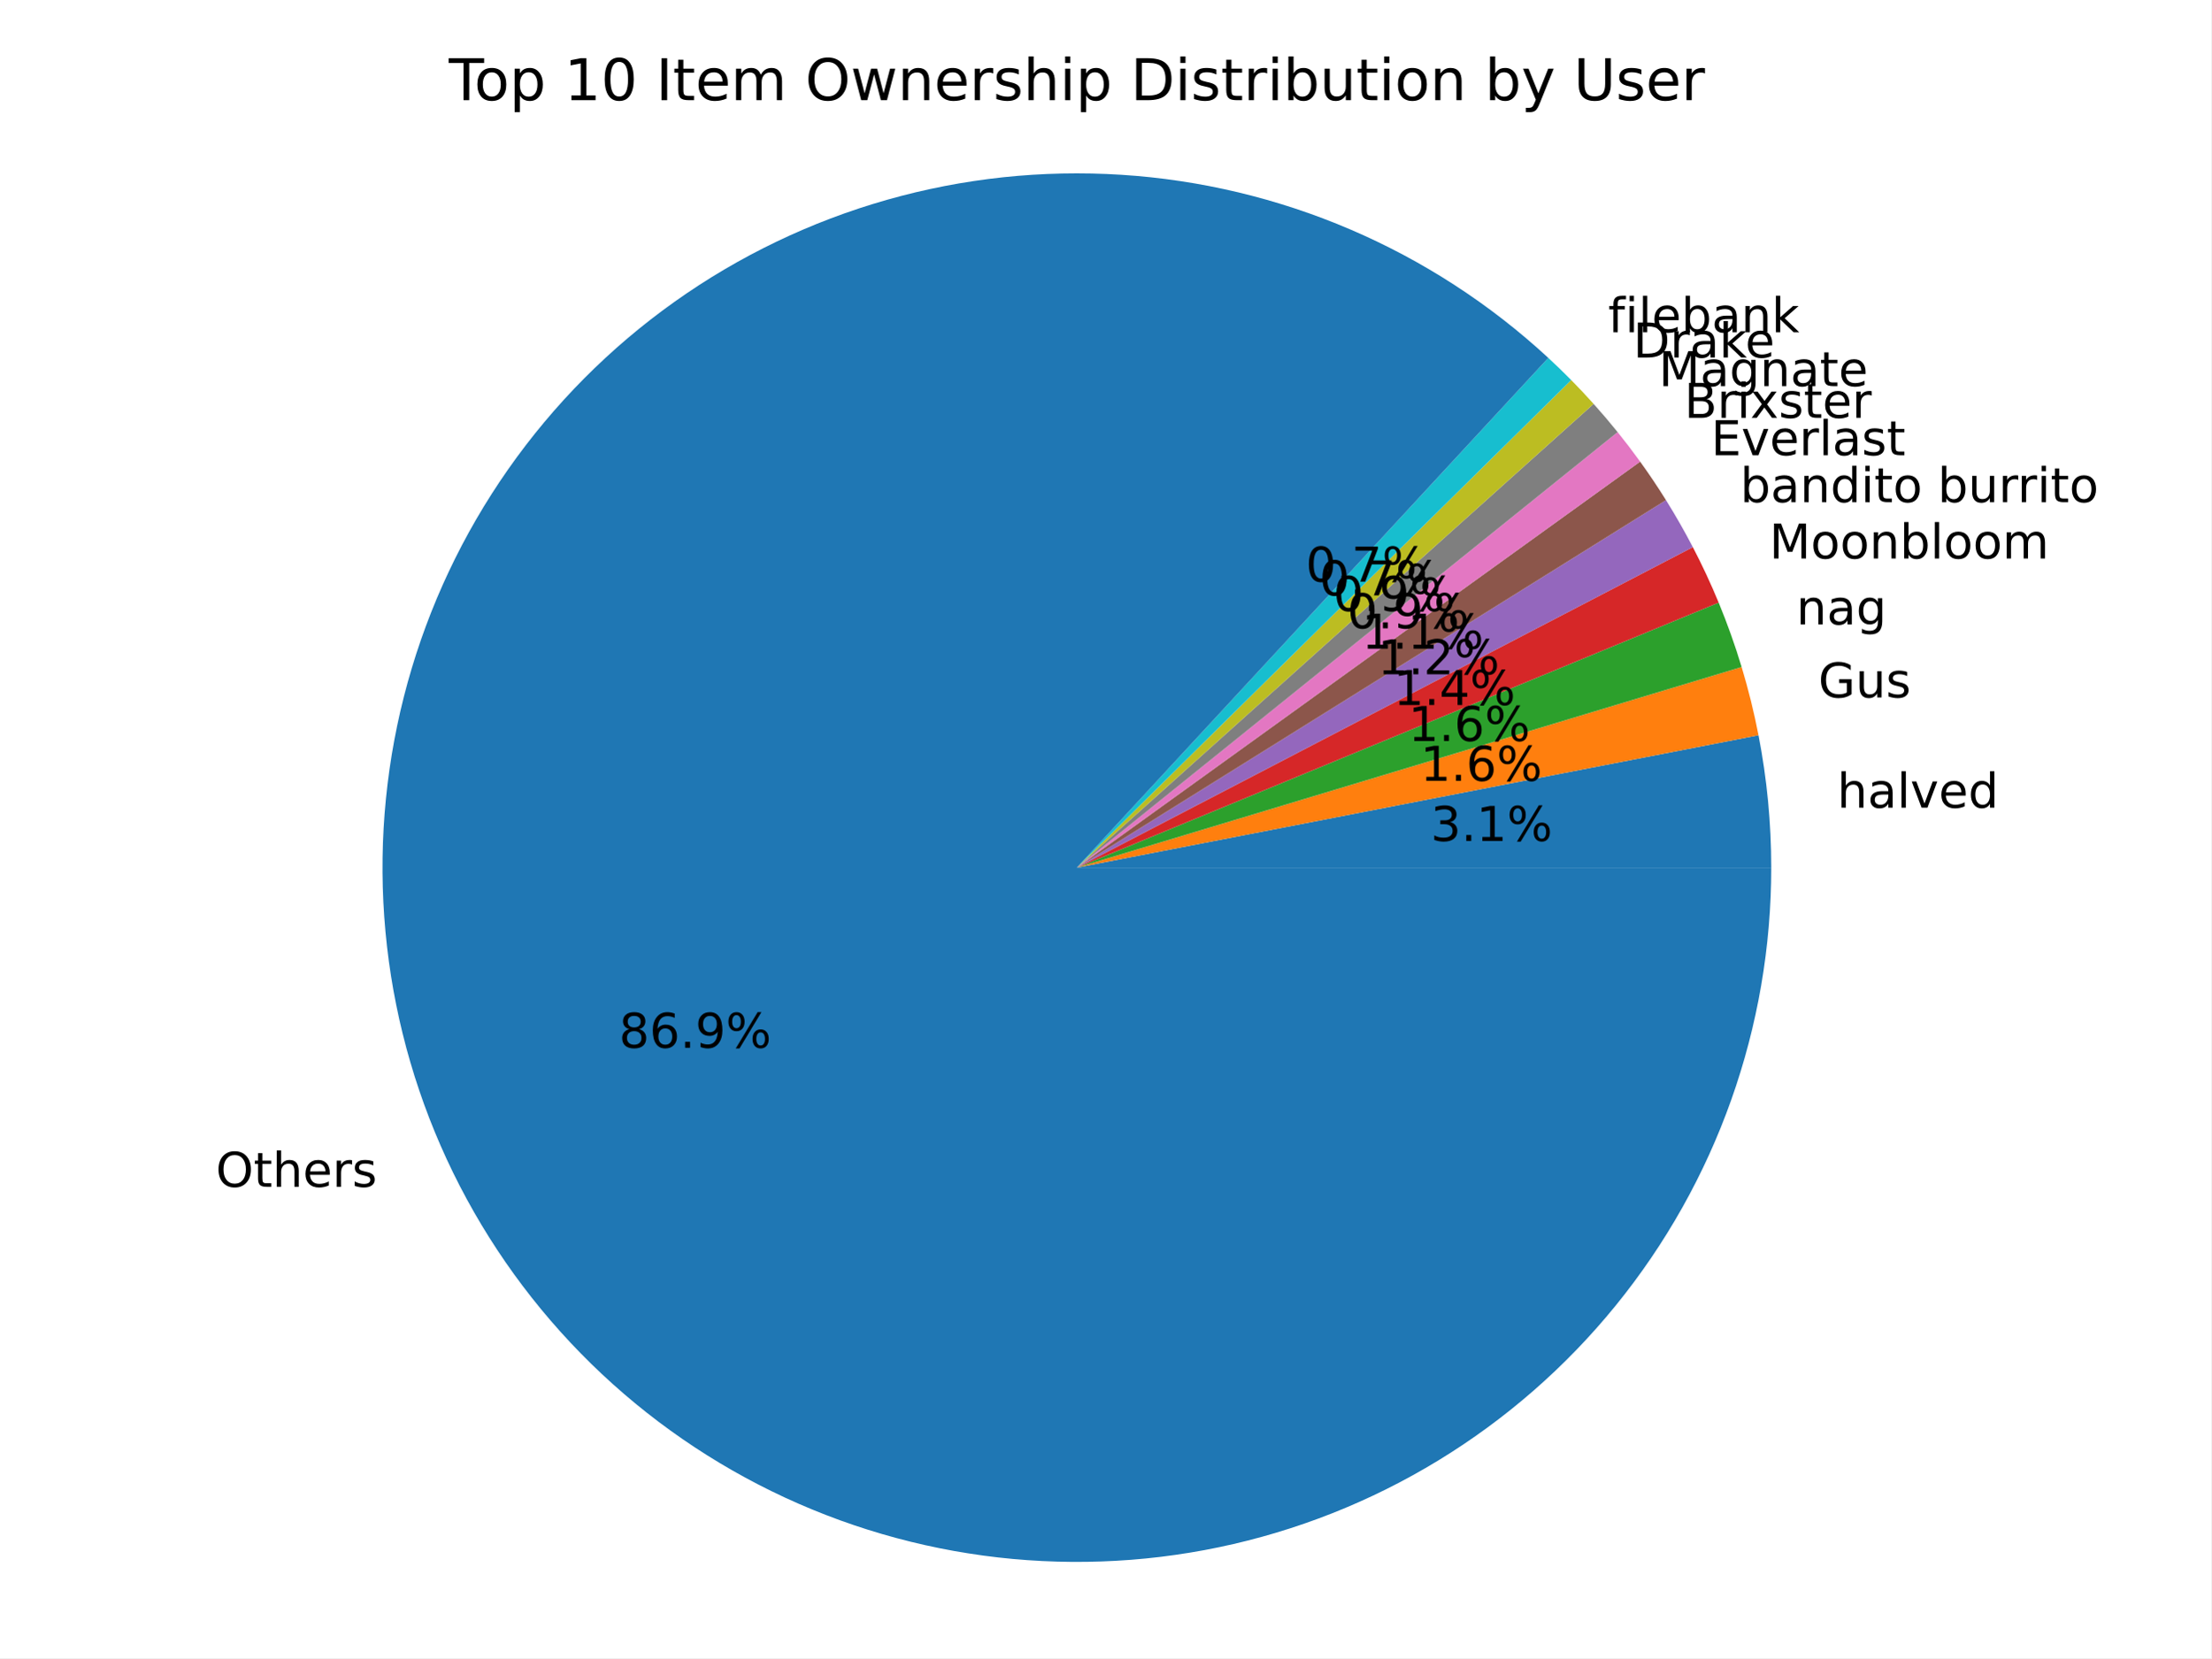
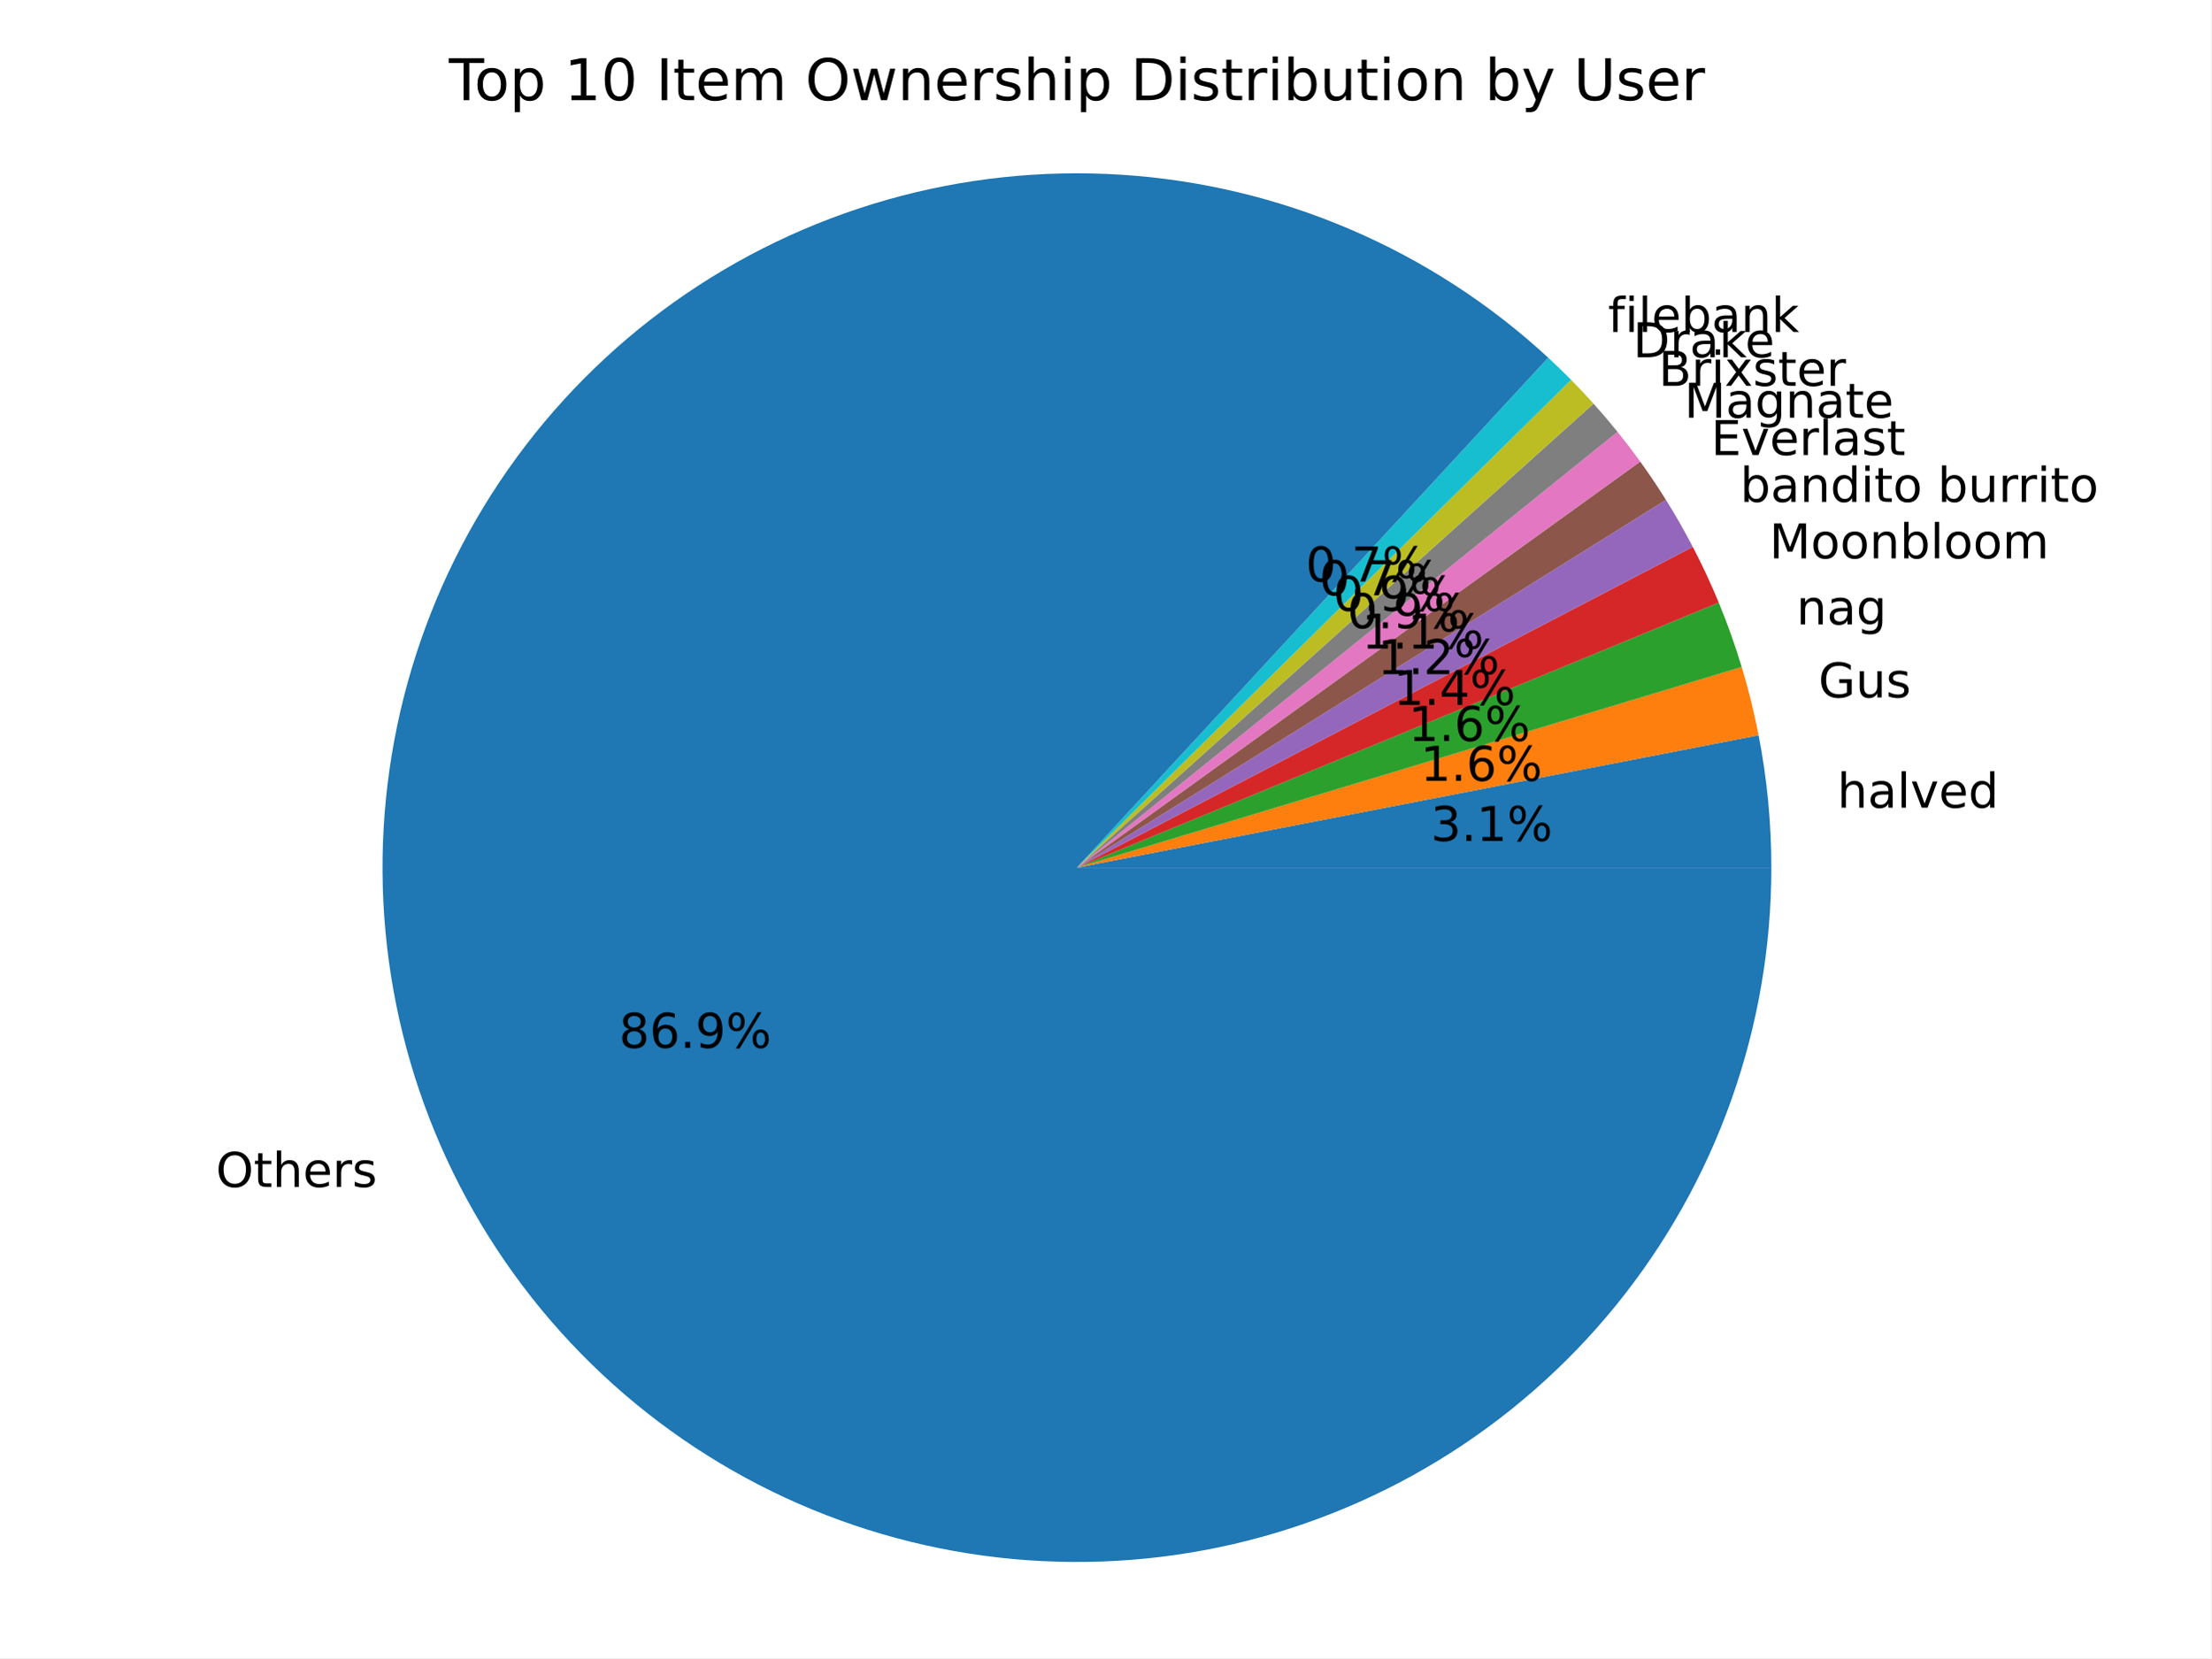
<svg xmlns="http://www.w3.org/2000/svg" xmlns:xlink="http://www.w3.org/1999/xlink" width="460.8pt" height="345.6pt" viewBox="0 0 460.8 345.6" version="1.1">
  <defs>
    <style type="text/css">*{stroke-linejoin: round; stroke-linecap: butt}</style>
  </defs>
  <g id="figure_1">
    <g id="patch_1">
      <path d="M 0 345.6  L 460.8 345.6  L 460.8 0  L 0 0  z " style="fill: #ffffff" />
    </g>
    <g id="axes_1">
      <g id="patch_2">
-         <path d="M 369.135 180.84  C 369.135 176.211 368.913 171.585 368.47 166.978  C 368.026 162.371 367.362 157.787 366.479 153.244  L 224.423 180.84  z " style="fill: #1f77b4" />
+         <path d="M 369.157 180.84  C 369.157 176.211 368.935 171.585 368.491 166.977  C 368.048 162.37 367.384 157.786 366.501 153.242  L 224.436 180.84  z " style="fill: #1f77b4" />
      </g>
      <g id="patch_3">
-         <path d="M 366.479 153.244  C 366.013 150.846 365.487 148.46 364.9 146.088  C 364.314 143.717 363.667 141.361 362.961 139.022  L 224.423 180.84  z " style="fill: #ff7f0e" />
+         <path d="M 366.501 153.242  C 366.035 150.844 365.509 148.458 364.922 146.086  C 364.335 143.715 363.689 141.359 362.983 139.02  L 224.436 180.84  z " style="fill: #ff7f0e" />
      </g>
      <g id="patch_4">
-         <path d="M 362.961 139.022  C 362.275 136.748 361.532 134.49 360.734 132.252  C 359.937 130.014 359.084 127.796 358.177 125.6  L 224.423 180.84  z " style="fill: #2ca02c" />
+         <path d="M 362.983 139.02  C 362.296 136.745 361.554 134.487 360.756 132.249  C 359.958 130.011 359.105 127.793 358.198 125.597  L 224.436 180.84  z " style="fill: #2ca02c" />
      </g>
      <g id="patch_5">
-         <path d="M 358.177 125.6  C 357.365 123.633 356.509 121.685 355.611 119.755  C 354.713 117.826 353.772 115.917 352.79 114.03  L 224.423 180.84  z " style="fill: #d62728" />
+         <path d="M 358.198 125.597  C 357.382 123.621 356.523 121.663 355.62 119.726  C 354.717 117.788 353.772 115.871 352.784 113.975  L 224.436 180.84  z " style="fill: #d62728" />
      </g>
      <g id="patch_6">
-         <path d="M 352.79 114.03  C 351.922 112.362 351.021 110.712 350.089 109.08  C 349.157 107.447 348.193 105.833 347.198 104.238  L 224.423 180.84  z " style="fill: #9467bd" />
+         <path d="M 352.784 113.975  C 351.916 112.308 351.015 110.658 350.082 109.026  C 349.149 107.393 348.184 105.78 347.189 104.185  L 224.436 180.84  z " style="fill: #9467bd" />
      </g>
      <g id="patch_7">
-         <path d="M 347.198 104.238  C 346.345 102.87 345.468 101.516 344.569 100.178  C 343.671 98.839 342.749 97.515 341.806 96.207  L 224.423 180.84  z " style="fill: #8c564b" />
+         <path d="M 347.189 104.185  C 346.339 102.825 345.468 101.48 344.574 100.149  C 343.68 98.818 342.764 97.502 341.826 96.202  L 224.436 180.84  z " style="fill: #8c564b" />
      </g>
      <g id="patch_8">
-         <path d="M 341.806 96.207  C 341.053 95.162 340.286 94.127 339.505 93.103  C 338.724 92.078 337.929 91.065 337.121 90.061  L 224.423 180.84  z " style="fill: #e377c2" />
+         <path d="M 341.826 96.202  C 341.067 95.149 340.294 94.107 339.507 93.075  C 338.72 92.043 337.919 91.022 337.105 90.011  L 224.436 180.84  z " style="fill: #e377c2" />
      </g>
      <g id="patch_9">
-         <path d="M 337.121 90.061  C 336.313 89.058 335.491 88.066 334.657 87.085  C 333.822 86.103 332.975 85.133 332.114 84.175  L 224.423 180.84  z " style="fill: #7f7f7f" />
+         <path d="M 337.105 90.011  C 336.296 89.008 335.475 88.016 334.64 87.035  C 333.805 86.054 332.956 85.084 332.096 84.126  L 224.436 180.84  z " style="fill: #7f7f7f" />
      </g>
      <g id="patch_10">
-         <path d="M 332.114 84.175  C 331.356 83.33 330.587 82.494 329.809 81.667  C 329.031 80.84 328.243 80.022 327.446 79.214  L 224.423 180.84  z " style="fill: #bcbd22" />
+         <path d="M 332.096 84.126  C 331.337 83.281 330.568 82.446 329.789 81.619  C 329.011 80.792 328.223 79.975 327.425 79.167  L 224.436 180.84  z " style="fill: #bcbd22" />
      </g>
      <g id="patch_11">
-         <path d="M 327.446 79.214  C 326.668 78.426 325.882 77.647 325.087 76.877  C 324.292 76.107 323.488 75.346 322.675 74.594  L 224.423 180.84  z " style="fill: #17becf" />
+         <path d="M 327.425 79.167  C 326.647 78.379 325.861 77.6 325.065 76.831  C 324.269 76.061 323.465 75.3 322.652 74.549  L 224.436 180.84  z " style="fill: #17becf" />
      </g>
      <g id="patch_12">
-         <path d="M 322.675 74.594  C 310.563 63.394 296.625 54.346 281.464 47.844  C 266.302 41.341 250.14 37.479 233.677 36.424  C 217.214 35.369 200.691 37.137 184.823 41.651  C 168.956 46.166 153.977 53.36 140.534 62.923  C 127.092 72.486 115.384 84.278 105.916 97.788  C 96.448 111.297 89.359 126.327 84.957 142.226  C 80.556 158.125 78.904 174.66 80.076 191.115  C 81.247 207.57 85.224 223.705 91.833 238.82  C 98.443 253.935 107.589 267.809 118.875 279.841  C 130.161 291.874 143.422 301.888 158.083 309.45  C 172.744 317.013 188.591 322.013 204.938 324.235  C 221.285 326.456 237.892 325.865 254.04 322.489  C 270.187 319.113 285.64 313 299.727 304.416  C 313.814 295.831 326.331 284.9 336.734 272.097  C 347.137 259.294 355.275 244.805 360.794 229.259  C 366.314 213.713 369.135 197.337 369.135 180.84  L 224.423 180.84  z " style="fill: #1f77b4" />
+         <path d="M 322.652 74.549  C 310.536 63.353 296.594 54.311 281.431 47.815  C 266.267 41.318 250.104 37.461 233.64 36.412  C 217.177 35.363 200.655 37.136 184.789 41.656  C 168.923 46.175 153.947 53.374 140.507 62.941  C 127.068 72.508 115.363 84.303 105.899 97.815  C 96.435 111.327 89.35 126.358 84.952 142.258  C 80.554 158.158 78.907 174.693 80.082 191.148  C 81.257 207.603 85.237 223.736 91.85 238.85  C 98.462 253.963 107.611 267.835 118.898 279.866  C 130.186 291.896 143.449 301.908 158.111 309.468  C 172.773 317.029 188.621 322.027 204.968 324.246  C 221.315 326.465 237.921 325.873 254.068 322.495  C 270.216 319.117 285.667 313.003 299.754 304.417  C 313.84 295.832 326.356 284.901 336.758 272.097  C 347.161 259.293 355.298 244.805 360.817 229.259  C 366.336 213.713 369.157 197.337 369.157 180.84  L 224.436 180.84  z " style="fill: #1f77b4" />
      </g>
      <g id="matplotlib.axis_1" />
      <g id="matplotlib.axis_2" />
      <g id="text_1">
-         <g transform="translate(382.8742 168.3512) scale(0.1 -0.1)">
+         <g transform="translate(382.897 168.3503) scale(0.1 -0.1)">
          <defs>
            <path id="DejaVuSans-68" d="M 3513 2113  L 3513 0  L 2938 0  L 2938 2094  Q 2938 2591 2744 2837  Q 2550 3084 2163 3084  Q 1697 3084 1428 2787  Q 1159 2491 1159 1978  L 1159 0  L 581 0  L 581 4863  L 1159 4863  L 1159 2956  Q 1366 3272 1645 3428  Q 1925 3584 2291 3584  Q 2894 3584 3203 3211  Q 3513 2838 3513 2113  z " transform="scale(0.015625)" />
            <path id="DejaVuSans-61" d="M 2194 1759  Q 1497 1759 1228 1600  Q 959 1441 959 1056  Q 959 750 1161 570  Q 1363 391 1709 391  Q 2188 391 2477 730  Q 2766 1069 2766 1631  L 2766 1759  L 2194 1759  z M 3341 1997  L 3341 0  L 2766 0  L 2766 531  Q 2569 213 2275 61  Q 1981 -91 1556 -91  Q 1019 -91 701 211  Q 384 513 384 1019  Q 384 1609 779 1909  Q 1175 2209 1959 2209  L 2766 2209  L 2766 2266  Q 2766 2663 2505 2880  Q 2244 3097 1772 3097  Q 1472 3097 1187 3025  Q 903 2953 641 2809  L 641 3341  Q 956 3463 1253 3523  Q 1550 3584 1831 3584  Q 2591 3584 2966 3190  Q 3341 2797 3341 1997  z " transform="scale(0.015625)" />
            <path id="DejaVuSans-6c" d="M 603 4863  L 1178 4863  L 1178 0  L 603 0  L 603 4863  z " transform="scale(0.015625)" />
            <path id="DejaVuSans-76" d="M 191 3500  L 800 3500  L 1894 563  L 2988 3500  L 3597 3500  L 2284 0  L 1503 0  L 191 3500  z " transform="scale(0.015625)" />
            <path id="DejaVuSans-65" d="M 3597 1894  L 3597 1613  L 953 1613  Q 991 1019 1311 708  Q 1631 397 2203 397  Q 2534 397 2845 478  Q 3156 559 3463 722  L 3463 178  Q 3153 47 2828 -22  Q 2503 -91 2169 -91  Q 1331 -91 842 396  Q 353 884 353 1716  Q 353 2575 817 3079  Q 1281 3584 2069 3584  Q 2775 3584 3186 3129  Q 3597 2675 3597 1894  z M 3022 2063  Q 3016 2534 2758 2815  Q 2500 3097 2075 3097  Q 1594 3097 1305 2825  Q 1016 2553 972 2059  L 3022 2063  z " transform="scale(0.015625)" />
            <path id="DejaVuSans-64" d="M 2906 2969  L 2906 4863  L 3481 4863  L 3481 0  L 2906 0  L 2906 525  Q 2725 213 2448 61  Q 2172 -91 1784 -91  Q 1150 -91 751 415  Q 353 922 353 1747  Q 353 2572 751 3078  Q 1150 3584 1784 3584  Q 2172 3584 2448 3432  Q 2725 3281 2906 2969  z M 947 1747  Q 947 1113 1208 752  Q 1469 391 1925 391  Q 2381 391 2643 752  Q 2906 1113 2906 1747  Q 2906 2381 2643 2742  Q 2381 3103 1925 3103  Q 1469 3103 1208 2742  Q 947 2381 947 1747  z " transform="scale(0.015625)" />
          </defs>
          <use xlink:href="#DejaVuSans-68" />
          <use xlink:href="#DejaVuSans-61" x="63.379" />
          <use xlink:href="#DejaVuSans-6c" x="124.658" />
          <use xlink:href="#DejaVuSans-76" x="152.441" />
          <use xlink:href="#DejaVuSans-65" x="211.621" />
          <use xlink:href="#DejaVuSans-64" x="273.145" />
        </g>
      </g>
      <g id="text_2">
-         <g transform="translate(298.1485 175.2822) scale(0.1 -0.1)">
+         <g transform="translate(298.1669 175.2817) scale(0.1 -0.1)">
          <defs>
            <path id="DejaVuSans-33" d="M 2597 2516  Q 3050 2419 3304 2112  Q 3559 1806 3559 1356  Q 3559 666 3084 287  Q 2609 -91 1734 -91  Q 1441 -91 1130 -33  Q 819 25 488 141  L 488 750  Q 750 597 1062 519  Q 1375 441 1716 441  Q 2309 441 2620 675  Q 2931 909 2931 1356  Q 2931 1769 2642 2001  Q 2353 2234 1838 2234  L 1294 2234  L 1294 2753  L 1863 2753  Q 2328 2753 2575 2939  Q 2822 3125 2822 3475  Q 2822 3834 2567 4026  Q 2313 4219 1838 4219  Q 1578 4219 1281 4162  Q 984 4106 628 3988  L 628 4550  Q 988 4650 1302 4700  Q 1616 4750 1894 4750  Q 2613 4750 3031 4423  Q 3450 4097 3450 3541  Q 3450 3153 3228 2886  Q 3006 2619 2597 2516  z " transform="scale(0.015625)" />
            <path id="DejaVuSans-2e" d="M 684 794  L 1344 794  L 1344 0  L 684 0  L 684 794  z " transform="scale(0.015625)" />
            <path id="DejaVuSans-31" d="M 794 531  L 1825 531  L 1825 4091  L 703 3866  L 703 4441  L 1819 4666  L 2450 4666  L 2450 531  L 3481 531  L 3481 0  L 794 0  L 794 531  z " transform="scale(0.015625)" />
            <path id="DejaVuSans-25" d="M 4653 2053  Q 4381 2053 4226 1822  Q 4072 1591 4072 1178  Q 4072 772 4226 539  Q 4381 306 4653 306  Q 4919 306 5073 539  Q 5228 772 5228 1178  Q 5228 1588 5073 1820  Q 4919 2053 4653 2053  z M 4653 2450  Q 5147 2450 5437 2106  Q 5728 1763 5728 1178  Q 5728 594 5436 251  Q 5144 -91 4653 -91  Q 4153 -91 3862 251  Q 3572 594 3572 1178  Q 3572 1766 3864 2108  Q 4156 2450 4653 2450  z M 1428 4353  Q 1159 4353 1004 4120  Q 850 3888 850 3481  Q 850 3069 1003 2837  Q 1156 2606 1428 2606  Q 1700 2606 1854 2837  Q 2009 3069 2009 3481  Q 2009 3884 1853 4118  Q 1697 4353 1428 4353  z M 4250 4750  L 4750 4750  L 1831 -91  L 1331 -91  L 4250 4750  z M 1428 4750  Q 1922 4750 2215 4408  Q 2509 4066 2509 3481  Q 2509 2891 2217 2550  Q 1925 2209 1428 2209  Q 931 2209 642 2551  Q 353 2894 353 3481  Q 353 4063 643 4406  Q 934 4750 1428 4750  z " transform="scale(0.015625)" />
          </defs>
          <use xlink:href="#DejaVuSans-33" />
          <use xlink:href="#DejaVuSans-2e" x="63.623" />
          <use xlink:href="#DejaVuSans-31" x="95.41" />
          <use xlink:href="#DejaVuSans-25" x="159.033" />
        </g>
      </g>
      <g id="text_3">
-         <g transform="translate(378.9481 145.3726) scale(0.1 -0.1)">
+         <g transform="translate(378.9706 145.3703) scale(0.1 -0.1)">
          <defs>
            <path id="DejaVuSans-47" d="M 3809 666  L 3809 1919  L 2778 1919  L 2778 2438  L 4434 2438  L 4434 434  Q 4069 175 3628 42  Q 3188 -91 2688 -91  Q 1594 -91 976 548  Q 359 1188 359 2328  Q 359 3472 976 4111  Q 1594 4750 2688 4750  Q 3144 4750 3555 4637  Q 3966 4525 4313 4306  L 4313 3634  Q 3963 3931 3569 4081  Q 3175 4231 2741 4231  Q 1884 4231 1454 3753  Q 1025 3275 1025 2328  Q 1025 1384 1454 906  Q 1884 428 2741 428  Q 3075 428 3337 486  Q 3600 544 3809 666  z " transform="scale(0.015625)" />
            <path id="DejaVuSans-75" d="M 544 1381  L 544 3500  L 1119 3500  L 1119 1403  Q 1119 906 1312 657  Q 1506 409 1894 409  Q 2359 409 2629 706  Q 2900 1003 2900 1516  L 2900 3500  L 3475 3500  L 3475 0  L 2900 0  L 2900 538  Q 2691 219 2414 64  Q 2138 -91 1772 -91  Q 1169 -91 856 284  Q 544 659 544 1381  z M 1991 3584  L 1991 3584  z " transform="scale(0.015625)" />
            <path id="DejaVuSans-73" d="M 2834 3397  L 2834 2853  Q 2591 2978 2328 3040  Q 2066 3103 1784 3103  Q 1356 3103 1142 2972  Q 928 2841 928 2578  Q 928 2378 1081 2264  Q 1234 2150 1697 2047  L 1894 2003  Q 2506 1872 2764 1633  Q 3022 1394 3022 966  Q 3022 478 2636 193  Q 2250 -91 1575 -91  Q 1294 -91 989 -36  Q 684 19 347 128  L 347 722  Q 666 556 975 473  Q 1284 391 1588 391  Q 1994 391 2212 530  Q 2431 669 2431 922  Q 2431 1156 2273 1281  Q 2116 1406 1581 1522  L 1381 1569  Q 847 1681 609 1914  Q 372 2147 372 2553  Q 372 3047 722 3315  Q 1072 3584 1716 3584  Q 2034 3584 2315 3537  Q 2597 3491 2834 3397  z " transform="scale(0.015625)" />
          </defs>
          <use xlink:href="#DejaVuSans-47" />
          <use xlink:href="#DejaVuSans-75" x="77.49" />
          <use xlink:href="#DejaVuSans-73" x="140.869" />
        </g>
      </g>
      <g id="text_4">
-         <g transform="translate(296.007 162.7484) scale(0.1 -0.1)">
+         <g transform="translate(296.0252 162.7471) scale(0.1 -0.1)">
          <defs>
            <path id="DejaVuSans-36" d="M 2113 2584  Q 1688 2584 1439 2293  Q 1191 2003 1191 1497  Q 1191 994 1439 701  Q 1688 409 2113 409  Q 2538 409 2786 701  Q 3034 994 3034 1497  Q 3034 2003 2786 2293  Q 2538 2584 2113 2584  z M 3366 4563  L 3366 3988  Q 3128 4100 2886 4159  Q 2644 4219 2406 4219  Q 1781 4219 1451 3797  Q 1122 3375 1075 2522  Q 1259 2794 1537 2939  Q 1816 3084 2150 3084  Q 2853 3084 3261 2657  Q 3669 2231 3669 1497  Q 3669 778 3244 343  Q 2819 -91 2113 -91  Q 1303 -91 875 529  Q 447 1150 447 2328  Q 447 3434 972 4092  Q 1497 4750 2381 4750  Q 2619 4750 2861 4703  Q 3103 4656 3366 4563  z " transform="scale(0.015625)" />
          </defs>
          <use xlink:href="#DejaVuSans-31" />
          <use xlink:href="#DejaVuSans-2e" x="63.623" />
          <use xlink:href="#DejaVuSans-36" x="95.41" />
          <use xlink:href="#DejaVuSans-25" x="159.033" />
        </g>
      </g>
      <g id="text_5">
-         <g transform="translate(374.3656 130.1528) scale(0.1 -0.1)">
+         <g transform="translate(374.3878 130.1495) scale(0.1 -0.1)">
          <defs>
            <path id="DejaVuSans-6e" d="M 3513 2113  L 3513 0  L 2938 0  L 2938 2094  Q 2938 2591 2744 2837  Q 2550 3084 2163 3084  Q 1697 3084 1428 2787  Q 1159 2491 1159 1978  L 1159 0  L 581 0  L 581 3500  L 1159 3500  L 1159 2956  Q 1366 3272 1645 3428  Q 1925 3584 2291 3584  Q 2894 3584 3203 3211  Q 3513 2838 3513 2113  z " transform="scale(0.015625)" />
            <path id="DejaVuSans-67" d="M 2906 1791  Q 2906 2416 2648 2759  Q 2391 3103 1925 3103  Q 1463 3103 1205 2759  Q 947 2416 947 1791  Q 947 1169 1205 825  Q 1463 481 1925 481  Q 2391 481 2648 825  Q 2906 1169 2906 1791  z M 3481 434  Q 3481 -459 3084 -895  Q 2688 -1331 1869 -1331  Q 1566 -1331 1297 -1286  Q 1028 -1241 775 -1147  L 775 -588  Q 1028 -725 1275 -790  Q 1522 -856 1778 -856  Q 2344 -856 2625 -561  Q 2906 -266 2906 331  L 2906 616  Q 2728 306 2450 153  Q 2172 0 1784 0  Q 1141 0 747 490  Q 353 981 353 1791  Q 353 2603 747 3093  Q 1141 3584 1784 3584  Q 2172 3584 2450 3431  Q 2728 3278 2906 2969  L 2906 3500  L 3481 3500  L 3481 434  z " transform="scale(0.015625)" />
          </defs>
          <use xlink:href="#DejaVuSans-6e" />
          <use xlink:href="#DejaVuSans-61" x="63.379" />
          <use xlink:href="#DejaVuSans-67" x="124.658" />
        </g>
      </g>
      <g id="text_6">
-         <g transform="translate(293.5074 154.4467) scale(0.1 -0.1)">
+         <g transform="translate(293.5255 154.4449) scale(0.1 -0.1)">
          <use xlink:href="#DejaVuSans-31" />
          <use xlink:href="#DejaVuSans-2e" x="63.623" />
          <use xlink:href="#DejaVuSans-36" x="95.41" />
          <use xlink:href="#DejaVuSans-25" x="159.033" />
        </g>
      </g>
      <g id="text_7">
-         <g transform="translate(368.7297 116.4064) scale(0.1 -0.1)">
+         <g transform="translate(368.7383 116.3738) scale(0.1 -0.1)">
          <defs>
            <path id="DejaVuSans-4d" d="M 628 4666  L 1569 4666  L 2759 1491  L 3956 4666  L 4897 4666  L 4897 0  L 4281 0  L 4281 4097  L 3078 897  L 2444 897  L 1241 4097  L 1241 0  L 628 0  L 628 4666  z " transform="scale(0.015625)" />
            <path id="DejaVuSans-6f" d="M 1959 3097  Q 1497 3097 1228 2736  Q 959 2375 959 1747  Q 959 1119 1226 758  Q 1494 397 1959 397  Q 2419 397 2687 759  Q 2956 1122 2956 1747  Q 2956 2369 2687 2733  Q 2419 3097 1959 3097  z M 1959 3584  Q 2709 3584 3137 3096  Q 3566 2609 3566 1747  Q 3566 888 3137 398  Q 2709 -91 1959 -91  Q 1206 -91 779 398  Q 353 888 353 1747  Q 353 2609 779 3096  Q 1206 3584 1959 3584  z " transform="scale(0.015625)" />
            <path id="DejaVuSans-62" d="M 3116 1747  Q 3116 2381 2855 2742  Q 2594 3103 2138 3103  Q 1681 3103 1420 2742  Q 1159 2381 1159 1747  Q 1159 1113 1420 752  Q 1681 391 2138 391  Q 2594 391 2855 752  Q 3116 1113 3116 1747  z M 1159 2969  Q 1341 3281 1617 3432  Q 1894 3584 2278 3584  Q 2916 3584 3314 3078  Q 3713 2572 3713 1747  Q 3713 922 3314 415  Q 2916 -91 2278 -91  Q 1894 -91 1617 61  Q 1341 213 1159 525  L 1159 0  L 581 0  L 581 4863  L 1159 4863  L 1159 2969  z " transform="scale(0.015625)" />
            <path id="DejaVuSans-6d" d="M 3328 2828  Q 3544 3216 3844 3400  Q 4144 3584 4550 3584  Q 5097 3584 5394 3201  Q 5691 2819 5691 2113  L 5691 0  L 5113 0  L 5113 2094  Q 5113 2597 4934 2840  Q 4756 3084 4391 3084  Q 3944 3084 3684 2787  Q 3425 2491 3425 1978  L 3425 0  L 2847 0  L 2847 2094  Q 2847 2600 2669 2842  Q 2491 3084 2119 3084  Q 1678 3084 1418 2786  Q 1159 2488 1159 1978  L 1159 0  L 581 0  L 581 3500  L 1159 3500  L 1159 2956  Q 1356 3278 1631 3431  Q 1906 3584 2284 3584  Q 2666 3584 2933 3390  Q 3200 3197 3328 2828  z " transform="scale(0.015625)" />
          </defs>
          <use xlink:href="#DejaVuSans-4d" />
          <use xlink:href="#DejaVuSans-6f" x="86.279" />
          <use xlink:href="#DejaVuSans-6f" x="147.461" />
          <use xlink:href="#DejaVuSans-6e" x="208.643" />
          <use xlink:href="#DejaVuSans-62" x="272.021" />
          <use xlink:href="#DejaVuSans-6c" x="335.498" />
          <use xlink:href="#DejaVuSans-6f" x="363.281" />
          <use xlink:href="#DejaVuSans-6f" x="424.463" />
          <use xlink:href="#DejaVuSans-6d" x="485.645" />
        </g>
      </g>
      <g id="text_8">
-         <g transform="translate(290.4333 146.9487) scale(0.1 -0.1)">
+         <g transform="translate(290.4439 146.9309) scale(0.1 -0.1)">
          <defs>
            <path id="DejaVuSans-34" d="M 2419 4116  L 825 1625  L 2419 1625  L 2419 4116  z M 2253 4666  L 3047 4666  L 3047 1625  L 3713 1625  L 3713 1100  L 3047 1100  L 3047 0  L 2419 0  L 2419 1100  L 313 1100  L 313 1709  L 2253 4666  z " transform="scale(0.015625)" />
          </defs>
          <use xlink:href="#DejaVuSans-31" />
          <use xlink:href="#DejaVuSans-2e" x="63.623" />
          <use xlink:href="#DejaVuSans-34" x="95.41" />
          <use xlink:href="#DejaVuSans-25" x="159.033" />
        </g>
      </g>
      <g id="text_9">
-         <g transform="translate(362.656 104.663) scale(0.1 -0.1)">
+         <g transform="translate(362.6463 104.6035) scale(0.1 -0.1)">
          <defs>
            <path id="DejaVuSans-69" d="M 603 3500  L 1178 3500  L 1178 0  L 603 0  L 603 3500  z M 603 4863  L 1178 4863  L 1178 4134  L 603 4134  L 603 4863  z " transform="scale(0.015625)" />
            <path id="DejaVuSans-74" d="M 1172 4494  L 1172 3500  L 2356 3500  L 2356 3053  L 1172 3053  L 1172 1153  Q 1172 725 1289 603  Q 1406 481 1766 481  L 2356 481  L 2356 0  L 1766 0  Q 1100 0 847 248  Q 594 497 594 1153  L 594 3053  L 172 3053  L 172 3500  L 594 3500  L 594 4494  L 1172 4494  z " transform="scale(0.015625)" />
            <path id="DejaVuSans-20" transform="scale(0.015625)" />
            <path id="DejaVuSans-72" d="M 2631 2963  Q 2534 3019 2420 3045  Q 2306 3072 2169 3072  Q 1681 3072 1420 2755  Q 1159 2438 1159 1844  L 1159 0  L 581 0  L 581 3500  L 1159 3500  L 1159 2956  Q 1341 3275 1631 3429  Q 1922 3584 2338 3584  Q 2397 3584 2469 3576  Q 2541 3569 2628 3553  L 2631 2963  z " transform="scale(0.015625)" />
          </defs>
          <use xlink:href="#DejaVuSans-62" />
          <use xlink:href="#DejaVuSans-61" x="63.477" />
          <use xlink:href="#DejaVuSans-6e" x="124.756" />
          <use xlink:href="#DejaVuSans-64" x="188.135" />
          <use xlink:href="#DejaVuSans-69" x="251.611" />
          <use xlink:href="#DejaVuSans-74" x="279.395" />
          <use xlink:href="#DejaVuSans-6f" x="318.604" />
          <use xlink:href="#DejaVuSans-20" x="379.785" />
          <use xlink:href="#DejaVuSans-62" x="411.572" />
          <use xlink:href="#DejaVuSans-75" x="475.049" />
          <use xlink:href="#DejaVuSans-72" x="538.428" />
          <use xlink:href="#DejaVuSans-72" x="577.791" />
          <use xlink:href="#DejaVuSans-69" x="618.904" />
          <use xlink:href="#DejaVuSans-74" x="646.688" />
          <use xlink:href="#DejaVuSans-6f" x="685.896" />
        </g>
      </g>
      <g id="text_10">
-         <g transform="translate(287.1204 140.5432) scale(0.1 -0.1)">
+         <g transform="translate(287.121 140.5107) scale(0.1 -0.1)">
          <defs>
            <path id="DejaVuSans-32" d="M 1228 531  L 3431 531  L 3431 0  L 469 0  L 469 531  Q 828 903 1448 1529  Q 2069 2156 2228 2338  Q 2531 2678 2651 2914  Q 2772 3150 2772 3378  Q 2772 3750 2511 3984  Q 2250 4219 1831 4219  Q 1534 4219 1204 4116  Q 875 4013 500 3803  L 500 4441  Q 881 4594 1212 4672  Q 1544 4750 1819 4750  Q 2544 4750 2975 4387  Q 3406 4025 3406 3419  Q 3406 3131 3298 2873  Q 3191 2616 2906 2266  Q 2828 2175 2409 1742  Q 1991 1309 1228 531  z " transform="scale(0.015625)" />
          </defs>
          <use xlink:href="#DejaVuSans-31" />
          <use xlink:href="#DejaVuSans-2e" x="63.623" />
          <use xlink:href="#DejaVuSans-32" x="95.41" />
          <use xlink:href="#DejaVuSans-25" x="159.033" />
        </g>
      </g>
      <g id="text_11">
-         <g transform="translate(356.584 94.87074) scale(0.1 -0.1)">
+         <g transform="translate(356.5876 94.83918) scale(0.1 -0.1)">
          <defs>
            <path id="DejaVuSans-45" d="M 628 4666  L 3578 4666  L 3578 4134  L 1259 4134  L 1259 2753  L 3481 2753  L 3481 2222  L 1259 2222  L 1259 531  L 3634 531  L 3634 0  L 628 0  L 628 4666  z " transform="scale(0.015625)" />
          </defs>
          <use xlink:href="#DejaVuSans-45" />
          <use xlink:href="#DejaVuSans-76" x="63.184" />
          <use xlink:href="#DejaVuSans-65" x="122.363" />
          <use xlink:href="#DejaVuSans-72" x="183.887" />
          <use xlink:href="#DejaVuSans-6c" x="225" />
          <use xlink:href="#DejaVuSans-61" x="252.783" />
          <use xlink:href="#DejaVuSans-73" x="314.062" />
          <use xlink:href="#DejaVuSans-74" x="366.162" />
        </g>
      </g>
      <g id="text_12">
-         <g transform="translate(283.8084 135.2019) scale(0.1 -0.1)">
+         <g transform="translate(283.8163 135.1847) scale(0.1 -0.1)">
          <use xlink:href="#DejaVuSans-31" />
          <use xlink:href="#DejaVuSans-2e" x="63.623" />
          <use xlink:href="#DejaVuSans-31" x="95.41" />
          <use xlink:href="#DejaVuSans-25" x="159.033" />
        </g>
      </g>
      <g id="text_13">
-         <g transform="translate(351.0128 87.08855) scale(0.1 -0.1)">
+         <g transform="translate(351.0145 87.05762) scale(0.1 -0.1)">
+           <use xlink:href="#DejaVuSans-4d" />
+           <use xlink:href="#DejaVuSans-61" x="86.279" />
+           <use xlink:href="#DejaVuSans-67" x="147.559" />
+           <use xlink:href="#DejaVuSans-6e" x="211.035" />
+           <use xlink:href="#DejaVuSans-61" x="274.414" />
+           <use xlink:href="#DejaVuSans-74" x="335.693" />
+           <use xlink:href="#DejaVuSans-65" x="374.902" />
+         </g>
+       </g>
+       <g id="text_14">
+         <g transform="translate(280.7764 130.9402) scale(0.1 -0.1)">
+           <defs>
+             <path id="DejaVuSans-30" d="M 2034 4250  Q 1547 4250 1301 3770  Q 1056 3291 1056 2328  Q 1056 1369 1301 889  Q 1547 409 2034 409  Q 2525 409 2770 889  Q 3016 1369 3016 2328  Q 3016 3291 2770 3770  Q 2525 4250 2034 4250  z M 2034 4750  Q 2819 4750 3233 4129  Q 3647 3509 3647 2328  Q 3647 1150 3233 529  Q 2819 -91 2034 -91  Q 1250 -91 836 529  Q 422 1150 422 2328  Q 422 3509 836 4129  Q 1250 4750 2034 4750  z " transform="scale(0.015625)" />
+             <path id="DejaVuSans-39" d="M 703 97  L 703 672  Q 941 559 1184 500  Q 1428 441 1663 441  Q 2288 441 2617 861  Q 2947 1281 2994 2138  Q 2813 1869 2534 1725  Q 2256 1581 1919 1581  Q 1219 1581 811 2004  Q 403 2428 403 3163  Q 403 3881 828 4315  Q 1253 4750 1959 4750  Q 2769 4750 3195 4129  Q 3622 3509 3622 2328  Q 3622 1225 3098 567  Q 2575 -91 1691 -91  Q 1453 -91 1209 -44  Q 966 3 703 97  z M 1959 2075  Q 2384 2075 2632 2365  Q 2881 2656 2881 3163  Q 2881 3666 2632 3958  Q 2384 4250 1959 4250  Q 1534 4250 1286 3958  Q 1038 3666 1038 3163  Q 1038 2656 1286 2365  Q 1534 2075 1959 2075  z " transform="scale(0.015625)" />
+           </defs>
+           <use xlink:href="#DejaVuSans-30" />
+           <use xlink:href="#DejaVuSans-2e" x="63.623" />
+           <use xlink:href="#DejaVuSans-39" x="95.41" />
+           <use xlink:href="#DejaVuSans-25" x="159.033" />
+         </g>
+       </g>
+       <g id="text_15">
+         <g transform="translate(345.6599 80.41416) scale(0.1 -0.1)">
          <defs>
            <path id="DejaVuSans-42" d="M 1259 2228  L 1259 519  L 2272 519  Q 2781 519 3026 730  Q 3272 941 3272 1375  Q 3272 1813 3026 2020  Q 2781 2228 2272 2228  L 1259 2228  z M 1259 4147  L 1259 2741  L 2194 2741  Q 2656 2741 2882 2914  Q 3109 3088 3109 3444  Q 3109 3797 2882 3972  Q 2656 4147 2194 4147  L 1259 4147  z M 628 4666  L 2241 4666  Q 2963 4666 3353 4366  Q 3744 4066 3744 3513  Q 3744 3084 3544 2831  Q 3344 2578 2956 2516  Q 3422 2416 3680 2098  Q 3938 1781 3938 1306  Q 3938 681 3513 340  Q 3088 0 2303 0  L 628 0  L 628 4666  z " transform="scale(0.015625)" />
            <path id="DejaVuSans-78" d="M 3513 3500  L 2247 1797  L 3578 0  L 2900 0  L 1881 1375  L 863 0  L 184 0  L 1544 1831  L 300 3500  L 978 3500  L 1906 2253  L 2834 3500  L 3513 3500  z " transform="scale(0.015625)" />
          </defs>
          <use xlink:href="#DejaVuSans-42" />
          <use xlink:href="#DejaVuSans-72" x="68.604" />
          <use xlink:href="#DejaVuSans-69" x="109.717" />
          <use xlink:href="#DejaVuSans-78" x="137.5" />
          <use xlink:href="#DejaVuSans-73" x="196.68" />
          <use xlink:href="#DejaVuSans-74" x="248.779" />
          <use xlink:href="#DejaVuSans-65" x="287.988" />
          <use xlink:href="#DejaVuSans-72" x="349.512" />
        </g>
      </g>
-       <g id="text_14">
-         <g transform="translate(280.7695 130.9571) scale(0.1 -0.1)">
-           <defs>
-             <path id="DejaVuSans-30" d="M 2034 4250  Q 1547 4250 1301 3770  Q 1056 3291 1056 2328  Q 1056 1369 1301 889  Q 1547 409 2034 409  Q 2525 409 2770 889  Q 3016 1369 3016 2328  Q 3016 3291 2770 3770  Q 2525 4250 2034 4250  z M 2034 4750  Q 2819 4750 3233 4129  Q 3647 3509 3647 2328  Q 3647 1150 3233 529  Q 2819 -91 2034 -91  Q 1250 -91 836 529  Q 422 1150 422 2328  Q 422 3509 836 4129  Q 1250 4750 2034 4750  z " transform="scale(0.015625)" />
-             <path id="DejaVuSans-39" d="M 703 97  L 703 672  Q 941 559 1184 500  Q 1428 441 1663 441  Q 2288 441 2617 861  Q 2947 1281 2994 2138  Q 2813 1869 2534 1725  Q 2256 1581 1919 1581  Q 1219 1581 811 2004  Q 403 2428 403 3163  Q 403 3881 828 4315  Q 1253 4750 1959 4750  Q 2769 4750 3195 4129  Q 3622 3509 3622 2328  Q 3622 1225 3098 567  Q 2575 -91 1691 -91  Q 1453 -91 1209 -44  Q 966 3 703 97  z M 1959 2075  Q 2384 2075 2632 2365  Q 2881 2656 2881 3163  Q 2881 3666 2632 3958  Q 2384 4250 1959 4250  Q 1534 4250 1286 3958  Q 1038 3666 1038 3163  Q 1038 2656 1286 2365  Q 1534 2075 1959 2075  z " transform="scale(0.015625)" />
-           </defs>
+       <g id="text_16">
+         <g transform="translate(277.8557 127.3165) scale(0.1 -0.1)">
          <use xlink:href="#DejaVuSans-30" />
          <use xlink:href="#DejaVuSans-2e" x="63.623" />
          <use xlink:href="#DejaVuSans-39" x="95.41" />
          <use xlink:href="#DejaVuSans-25" x="159.033" />
        </g>
      </g>
-       <g id="text_15">
-         <g transform="translate(345.6803 80.46843) scale(0.1 -0.1)">
-           <use xlink:href="#DejaVuSans-4d" />
-           <use xlink:href="#DejaVuSans-61" x="86.279" />
-           <use xlink:href="#DejaVuSans-67" x="147.559" />
-           <use xlink:href="#DejaVuSans-6e" x="211.035" />
-           <use xlink:href="#DejaVuSans-61" x="274.414" />
-           <use xlink:href="#DejaVuSans-74" x="335.693" />
-           <use xlink:href="#DejaVuSans-65" x="374.902" />
-         </g>
-       </g>
-       <g id="text_16">
-         <g transform="translate(277.8609 127.3461) scale(0.1 -0.1)">
-           <use xlink:href="#DejaVuSans-30" />
-           <use xlink:href="#DejaVuSans-2e" x="63.623" />
-           <use xlink:href="#DejaVuSans-39" x="95.41" />
-           <use xlink:href="#DejaVuSans-25" x="159.033" />
-         </g>
-       </g>
      <g id="text_17">
-         <g transform="translate(340.3478 74.50876) scale(0.1 -0.1)">
+         <g transform="translate(340.3248 74.45623) scale(0.1 -0.1)">
          <defs>
            <path id="DejaVuSans-44" d="M 1259 4147  L 1259 519  L 2022 519  Q 2988 519 3436 956  Q 3884 1394 3884 2338  Q 3884 3275 3436 3711  Q 2988 4147 2022 4147  L 1259 4147  z M 628 4666  L 1925 4666  Q 3281 4666 3915 4102  Q 4550 3538 4550 2338  Q 4550 1131 3912 565  Q 3275 0 1925 0  L 628 0  L 628 4666  z " transform="scale(0.015625)" />
            <path id="DejaVuSans-6b" d="M 581 4863  L 1159 4863  L 1159 1991  L 2875 3500  L 3609 3500  L 1753 1863  L 3688 0  L 2938 0  L 1159 1709  L 1159 0  L 581 0  L 581 4863  z " transform="scale(0.015625)" />
          </defs>
          <use xlink:href="#DejaVuSans-44" />
          <use xlink:href="#DejaVuSans-72" x="77.002" />
          <use xlink:href="#DejaVuSans-61" x="118.115" />
          <use xlink:href="#DejaVuSans-6b" x="179.395" />
          <use xlink:href="#DejaVuSans-65" x="233.68" />
        </g>
      </g>
      <g id="text_18">
-         <g transform="translate(274.9523 124.0954) scale(0.1 -0.1)">
+         <g transform="translate(274.9456 124.0668) scale(0.1 -0.1)">
          <defs>
            <path id="DejaVuSans-37" d="M 525 4666  L 3525 4666  L 3525 4397  L 1831 0  L 1172 0  L 2766 4134  L 525 4134  L 525 4666  z " transform="scale(0.015625)" />
          </defs>
          <use xlink:href="#DejaVuSans-30" />
          <use xlink:href="#DejaVuSans-2e" x="63.623" />
          <use xlink:href="#DejaVuSans-37" x="95.41" />
          <use xlink:href="#DejaVuSans-25" x="159.033" />
        </g>
      </g>
      <g id="text_19">
-         <g transform="translate(335.1533 69.23977) scale(0.1 -0.1)">
+         <g transform="translate(335.1279 69.18897) scale(0.1 -0.1)">
          <defs>
            <path id="DejaVuSans-66" d="M 2375 4863  L 2375 4384  L 1825 4384  Q 1516 4384 1395 4259  Q 1275 4134 1275 3809  L 1275 3500  L 2222 3500  L 2222 3053  L 1275 3053  L 1275 0  L 697 0  L 697 3053  L 147 3053  L 147 3500  L 697 3500  L 697 3744  Q 697 4328 969 4595  Q 1241 4863 1831 4863  L 2375 4863  z " transform="scale(0.015625)" />
          </defs>
          <use xlink:href="#DejaVuSans-66" />
          <use xlink:href="#DejaVuSans-69" x="35.205" />
          <use xlink:href="#DejaVuSans-6c" x="62.988" />
          <use xlink:href="#DejaVuSans-65" x="90.771" />
          <use xlink:href="#DejaVuSans-62" x="152.295" />
          <use xlink:href="#DejaVuSans-61" x="215.771" />
          <use xlink:href="#DejaVuSans-6e" x="277.051" />
          <use xlink:href="#DejaVuSans-6b" x="340.43" />
        </g>
      </g>
      <g id="text_20">
-         <g transform="translate(272.1189 121.2214) scale(0.1 -0.1)">
+         <g transform="translate(272.111 121.1937) scale(0.1 -0.1)">
          <use xlink:href="#DejaVuSans-30" />
          <use xlink:href="#DejaVuSans-2e" x="63.623" />
          <use xlink:href="#DejaVuSans-37" x="95.41" />
          <use xlink:href="#DejaVuSans-25" x="159.033" />
        </g>
      </g>
      <g id="text_21">
-         <g transform="translate(44.97124 247.3772) scale(0.1 -0.1)">
+         <g transform="translate(44.98799 247.4099) scale(0.1 -0.1)">
          <defs>
            <path id="DejaVuSans-4f" d="M 2522 4238  Q 1834 4238 1429 3725  Q 1025 3213 1025 2328  Q 1025 1447 1429 934  Q 1834 422 2522 422  Q 3209 422 3611 934  Q 4013 1447 4013 2328  Q 4013 3213 3611 3725  Q 3209 4238 2522 4238  z M 2522 4750  Q 3503 4750 4090 4092  Q 4678 3434 4678 2328  Q 4678 1225 4090 567  Q 3503 -91 2522 -91  Q 1538 -91 948 565  Q 359 1222 359 2328  Q 359 3434 948 4092  Q 1538 4750 2522 4750  z " transform="scale(0.015625)" />
          </defs>
          <use xlink:href="#DejaVuSans-4f" />
          <use xlink:href="#DejaVuSans-74" x="78.711" />
          <use xlink:href="#DejaVuSans-68" x="117.92" />
          <use xlink:href="#DejaVuSans-65" x="181.299" />
          <use xlink:href="#DejaVuSans-72" x="242.822" />
          <use xlink:href="#DejaVuSans-73" x="283.936" />
        </g>
      </g>
      <g id="text_22">
-         <g transform="translate(128.9855 218.3873) scale(0.1 -0.1)">
+         <g transform="translate(129.0006 218.4051) scale(0.1 -0.1)">
          <defs>
            <path id="DejaVuSans-38" d="M 2034 2216  Q 1584 2216 1326 1975  Q 1069 1734 1069 1313  Q 1069 891 1326 650  Q 1584 409 2034 409  Q 2484 409 2743 651  Q 3003 894 3003 1313  Q 3003 1734 2745 1975  Q 2488 2216 2034 2216  z M 1403 2484  Q 997 2584 770 2862  Q 544 3141 544 3541  Q 544 4100 942 4425  Q 1341 4750 2034 4750  Q 2731 4750 3128 4425  Q 3525 4100 3525 3541  Q 3525 3141 3298 2862  Q 3072 2584 2669 2484  Q 3125 2378 3379 2068  Q 3634 1759 3634 1313  Q 3634 634 3220 271  Q 2806 -91 2034 -91  Q 1263 -91 848 271  Q 434 634 434 1313  Q 434 1759 690 2068  Q 947 2378 1403 2484  z M 1172 3481  Q 1172 3119 1398 2916  Q 1625 2713 2034 2713  Q 2441 2713 2670 2916  Q 2900 3119 2900 3481  Q 2900 3844 2670 4047  Q 2441 4250 2034 4250  Q 1625 4250 1398 4047  Q 1172 3844 1172 3481  z " transform="scale(0.015625)" />
          </defs>
          <use xlink:href="#DejaVuSans-38" />
          <use xlink:href="#DejaVuSans-36" x="63.623" />
          <use xlink:href="#DejaVuSans-2e" x="127.246" />
          <use xlink:href="#DejaVuSans-39" x="159.033" />
          <use xlink:href="#DejaVuSans-25" x="222.656" />
        </g>
      </g>
      <g id="text_23">
-         <g transform="translate(93.52998 20.88) scale(0.12 -0.12)">
+         <g transform="translate(93.54303 20.88) scale(0.12 -0.12)">
          <defs>
            <path id="DejaVuSans-54" d="M -19 4666  L 3928 4666  L 3928 4134  L 2272 4134  L 2272 0  L 1638 0  L 1638 4134  L -19 4134  L -19 4666  z " transform="scale(0.015625)" />
            <path id="DejaVuSans-70" d="M 1159 525  L 1159 -1331  L 581 -1331  L 581 3500  L 1159 3500  L 1159 2969  Q 1341 3281 1617 3432  Q 1894 3584 2278 3584  Q 2916 3584 3314 3078  Q 3713 2572 3713 1747  Q 3713 922 3314 415  Q 2916 -91 2278 -91  Q 1894 -91 1617 61  Q 1341 213 1159 525  z M 3116 1747  Q 3116 2381 2855 2742  Q 2594 3103 2138 3103  Q 1681 3103 1420 2742  Q 1159 2381 1159 1747  Q 1159 1113 1420 752  Q 1681 391 2138 391  Q 2594 391 2855 752  Q 3116 1113 3116 1747  z " transform="scale(0.015625)" />
            <path id="DejaVuSans-49" d="M 628 4666  L 1259 4666  L 1259 0  L 628 0  L 628 4666  z " transform="scale(0.015625)" />
            <path id="DejaVuSans-77" d="M 269 3500  L 844 3500  L 1563 769  L 2278 3500  L 2956 3500  L 3675 769  L 4391 3500  L 4966 3500  L 4050 0  L 3372 0  L 2619 2869  L 1863 0  L 1184 0  L 269 3500  z " transform="scale(0.015625)" />
            <path id="DejaVuSans-79" d="M 2059 -325  Q 1816 -950 1584 -1140  Q 1353 -1331 966 -1331  L 506 -1331  L 506 -850  L 844 -850  Q 1081 -850 1212 -737  Q 1344 -625 1503 -206  L 1606 56  L 191 3500  L 800 3500  L 1894 763  L 2988 3500  L 3597 3500  L 2059 -325  z " transform="scale(0.015625)" />
            <path id="DejaVuSans-55" d="M 556 4666  L 1191 4666  L 1191 1831  Q 1191 1081 1462 751  Q 1734 422 2344 422  Q 2950 422 3222 751  Q 3494 1081 3494 1831  L 3494 4666  L 4128 4666  L 4128 1753  Q 4128 841 3676 375  Q 3225 -91 2344 -91  Q 1459 -91 1007 375  Q 556 841 556 1753  L 556 4666  z " transform="scale(0.015625)" />
          </defs>
          <use xlink:href="#DejaVuSans-54" />
          <use xlink:href="#DejaVuSans-6f" x="44.084" />
          <use xlink:href="#DejaVuSans-70" x="105.266" />
          <use xlink:href="#DejaVuSans-20" x="168.742" />
          <use xlink:href="#DejaVuSans-31" x="200.529" />
          <use xlink:href="#DejaVuSans-30" x="264.152" />
          <use xlink:href="#DejaVuSans-20" x="327.775" />
          <use xlink:href="#DejaVuSans-49" x="359.562" />
          <use xlink:href="#DejaVuSans-74" x="389.055" />
          <use xlink:href="#DejaVuSans-65" x="428.264" />
          <use xlink:href="#DejaVuSans-6d" x="489.787" />
          <use xlink:href="#DejaVuSans-20" x="587.199" />
          <use xlink:href="#DejaVuSans-4f" x="618.986" />
          <use xlink:href="#DejaVuSans-77" x="697.697" />
          <use xlink:href="#DejaVuSans-6e" x="779.484" />
          <use xlink:href="#DejaVuSans-65" x="842.863" />
          <use xlink:href="#DejaVuSans-72" x="904.387" />
          <use xlink:href="#DejaVuSans-73" x="945.5" />
          <use xlink:href="#DejaVuSans-68" x="997.6" />
          <use xlink:href="#DejaVuSans-69" x="1060.979" />
          <use xlink:href="#DejaVuSans-70" x="1088.762" />
          <use xlink:href="#DejaVuSans-20" x="1152.238" />
          <use xlink:href="#DejaVuSans-44" x="1184.025" />
          <use xlink:href="#DejaVuSans-69" x="1261.027" />
          <use xlink:href="#DejaVuSans-73" x="1288.811" />
          <use xlink:href="#DejaVuSans-74" x="1340.91" />
          <use xlink:href="#DejaVuSans-72" x="1380.119" />
          <use xlink:href="#DejaVuSans-69" x="1421.232" />
          <use xlink:href="#DejaVuSans-62" x="1449.016" />
          <use xlink:href="#DejaVuSans-75" x="1512.492" />
          <use xlink:href="#DejaVuSans-74" x="1575.871" />
          <use xlink:href="#DejaVuSans-69" x="1615.08" />
          <use xlink:href="#DejaVuSans-6f" x="1642.863" />
          <use xlink:href="#DejaVuSans-6e" x="1704.045" />
          <use xlink:href="#DejaVuSans-20" x="1767.424" />
          <use xlink:href="#DejaVuSans-62" x="1799.211" />
          <use xlink:href="#DejaVuSans-79" x="1862.688" />
          <use xlink:href="#DejaVuSans-20" x="1921.867" />
          <use xlink:href="#DejaVuSans-55" x="1953.654" />
          <use xlink:href="#DejaVuSans-73" x="2026.848" />
          <use xlink:href="#DejaVuSans-65" x="2078.947" />
          <use xlink:href="#DejaVuSans-72" x="2140.471" />
        </g>
      </g>
    </g>
  </g>
</svg>
